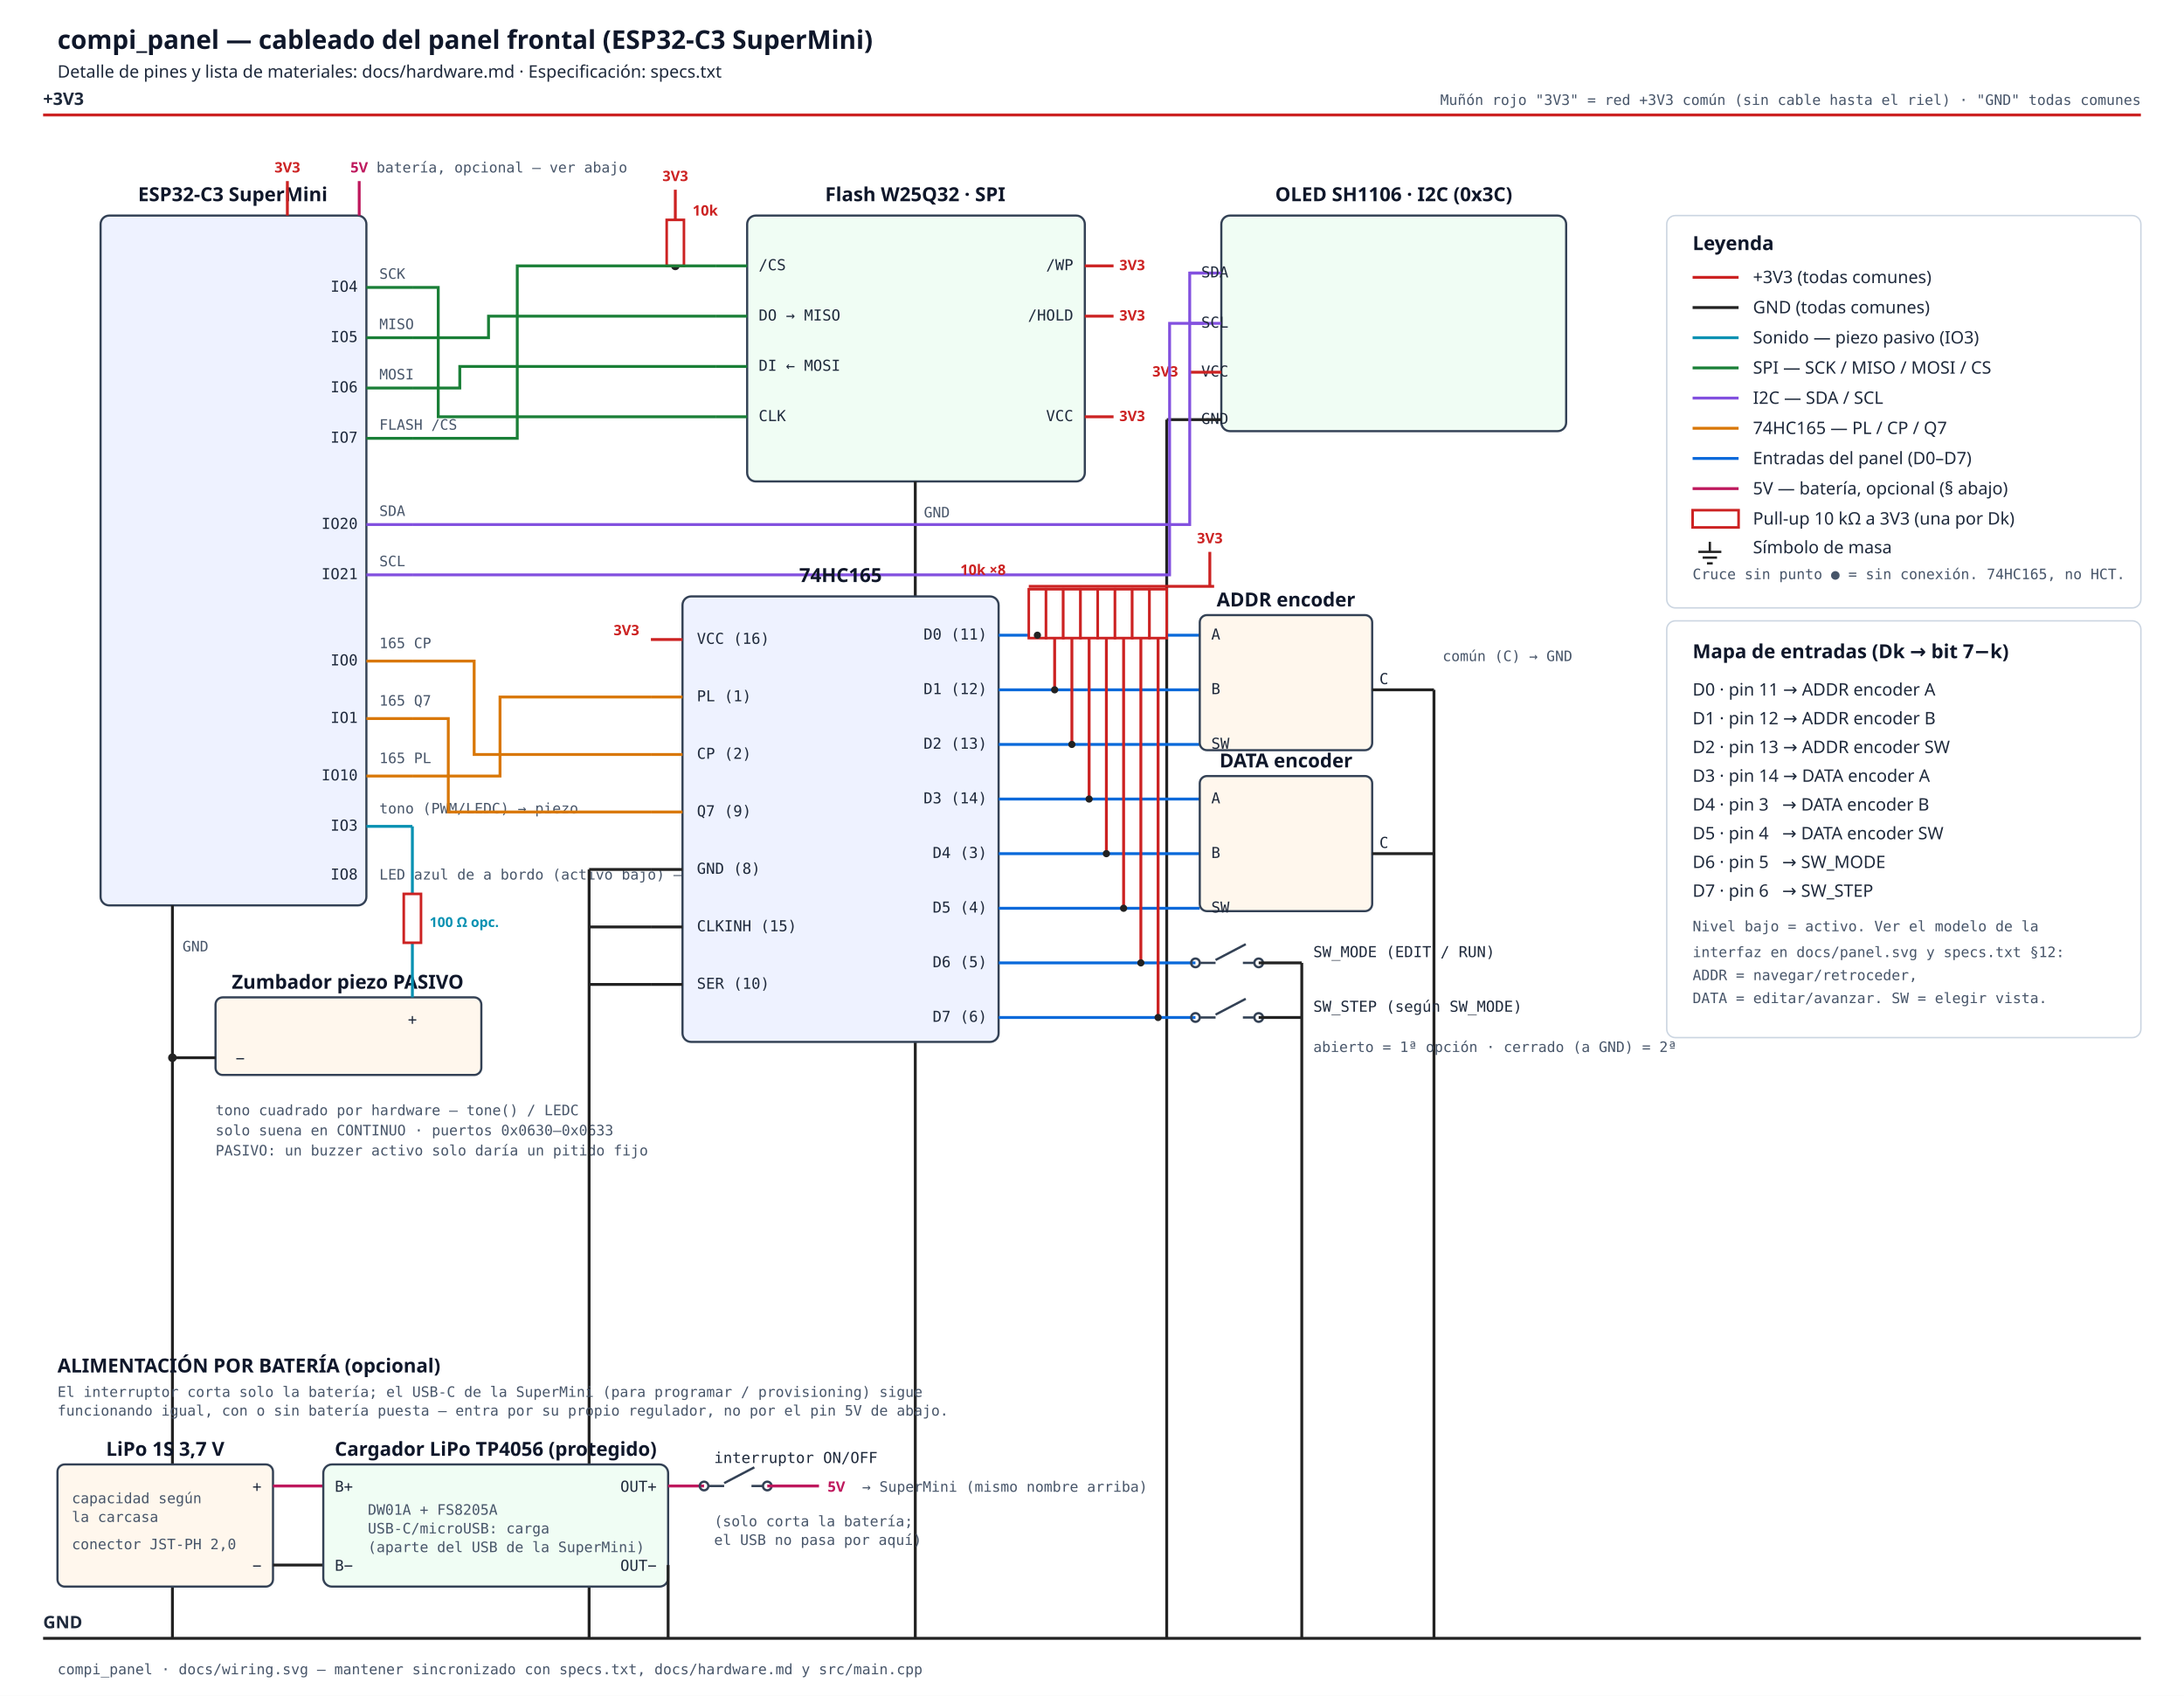
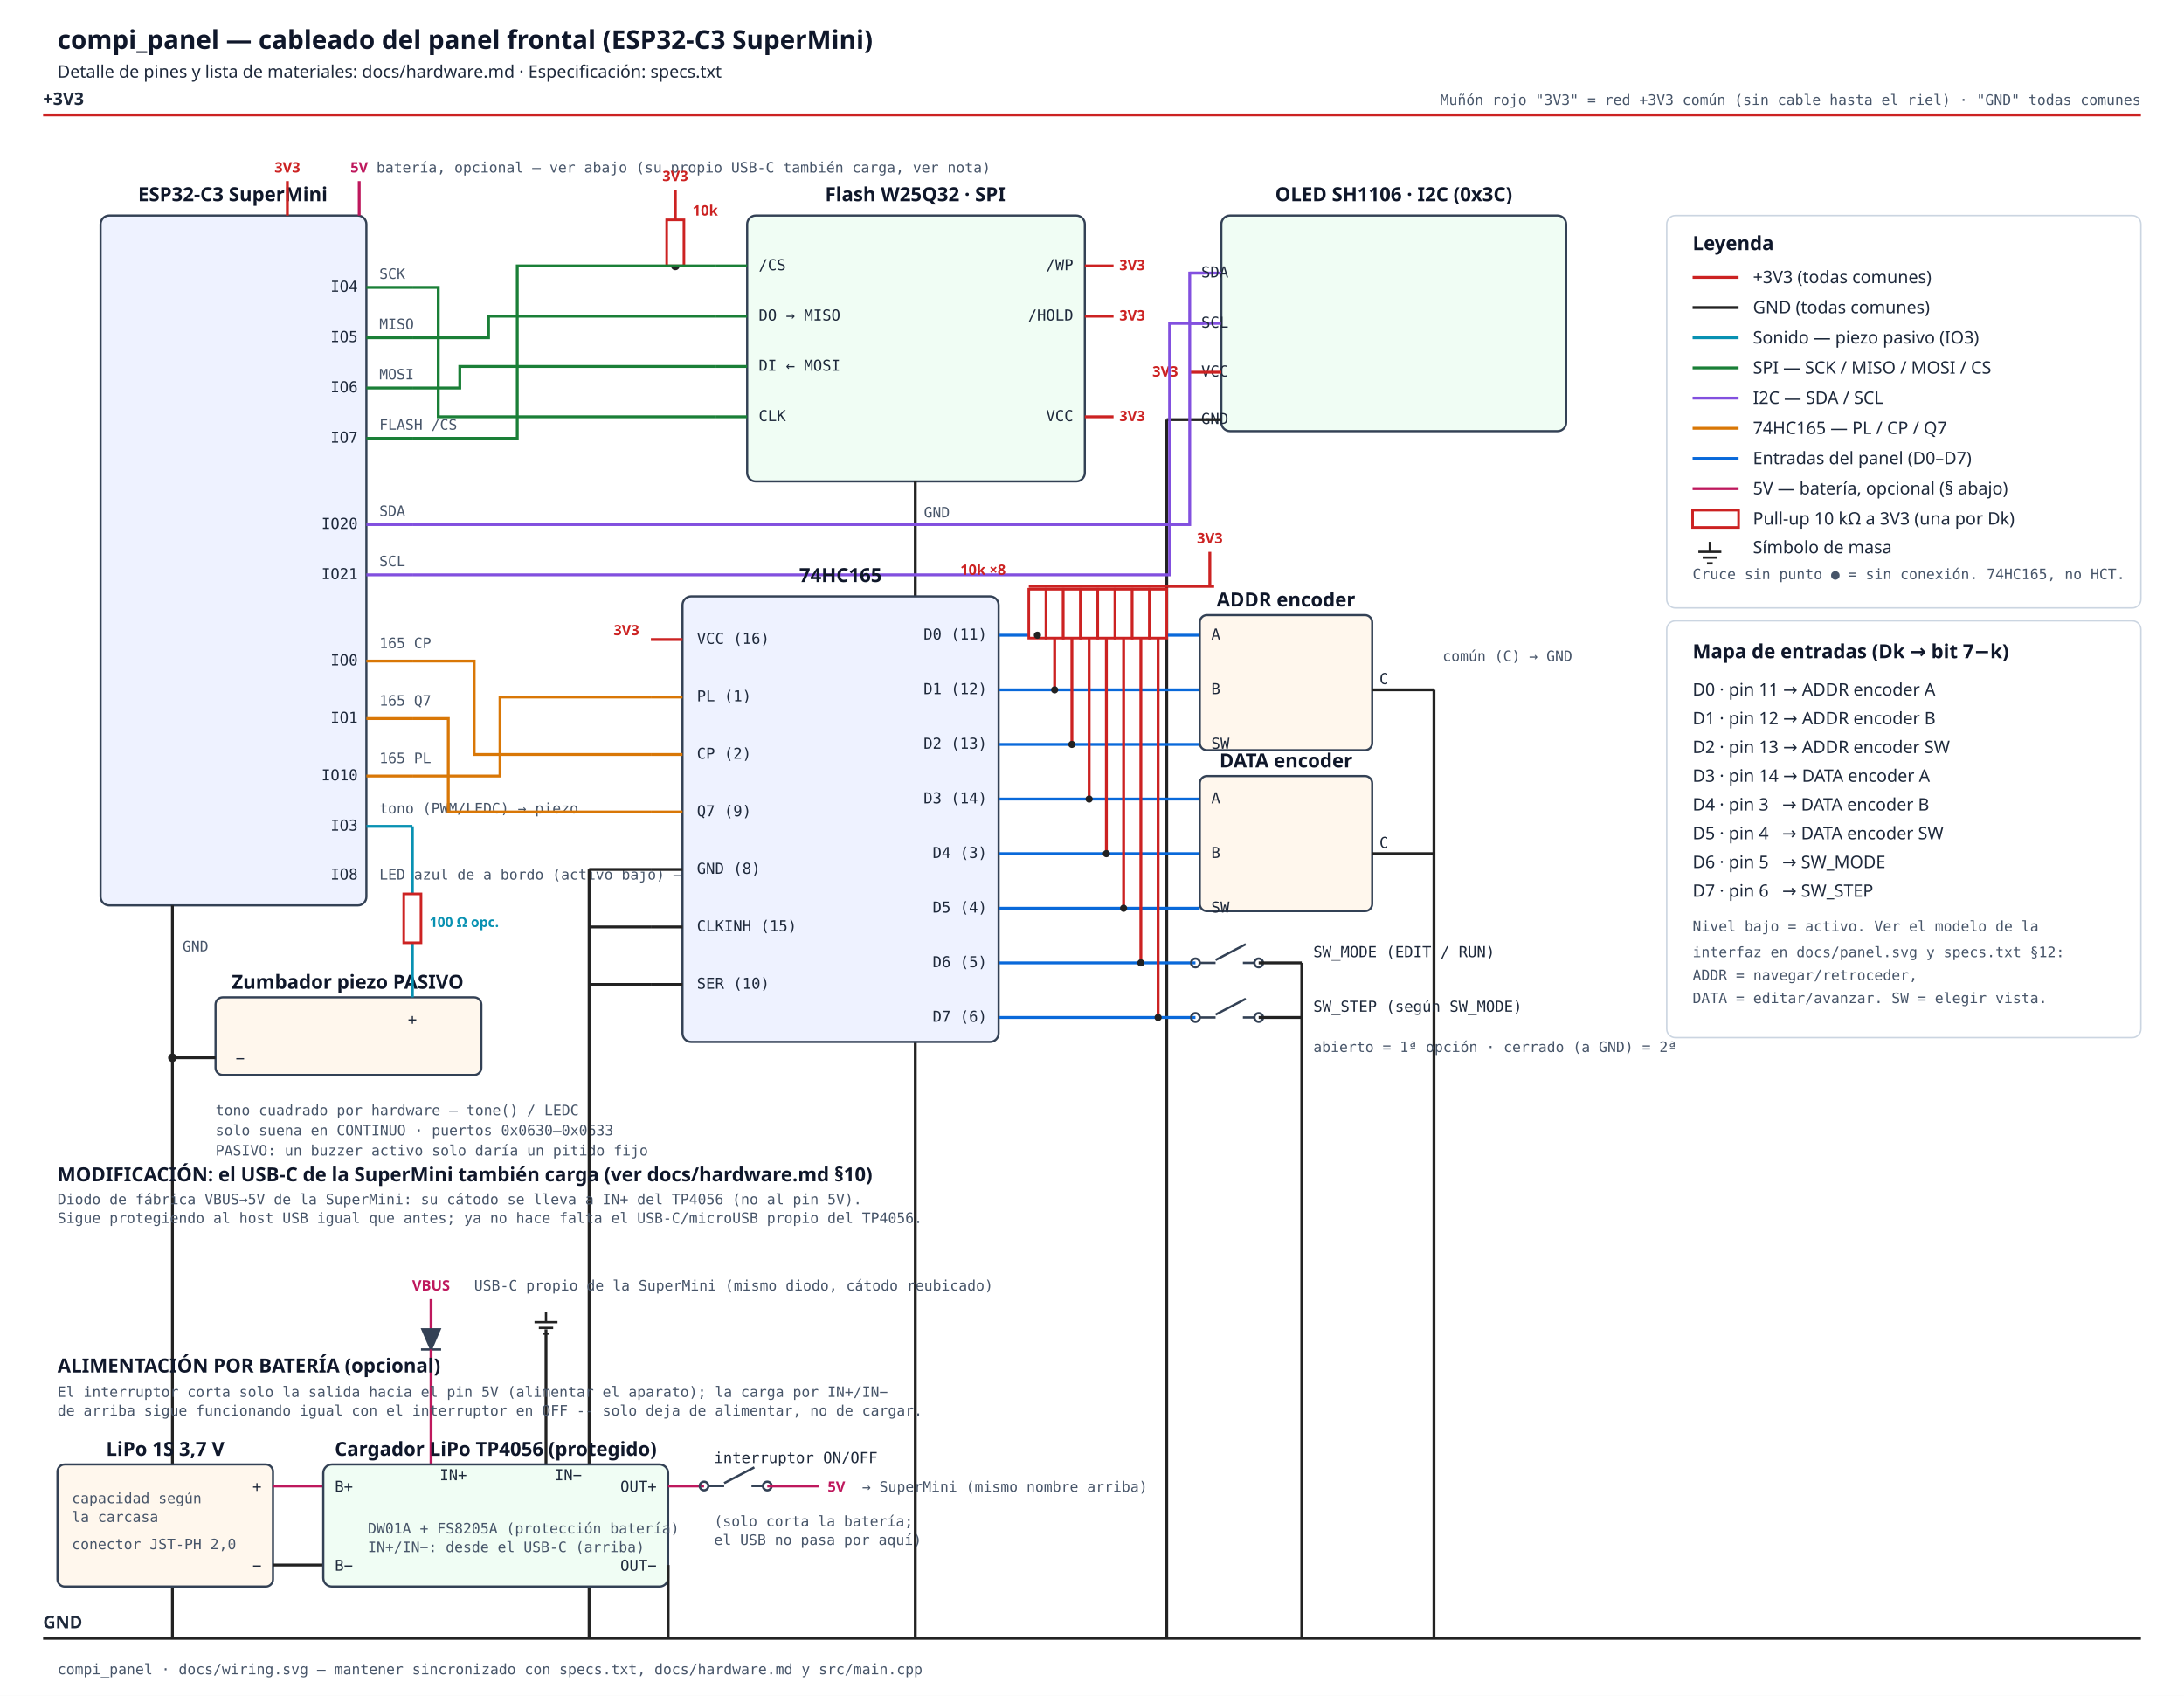
<svg xmlns="http://www.w3.org/2000/svg" xmlns:xlink="http://www.w3.org/1999/xlink" viewBox="0 0 1520 1180" font-family="'Segoe UI',system-ui,sans-serif">
  <rect x="0" y="0" width="1520" height="1180" fill="#ffffff" />
  <defs>
    <g id="gnd" stroke-width="1.6" stroke="#222" fill="none">
      <line x1="0" y1="0" x2="0" y2="7" />
      <line x1="-8" y1="7" x2="8" y2="7" />
      <line x1="-5" y1="11" x2="5" y2="11" />
      <line x1="-2" y1="15" x2="2" y2="15" />
    </g>
    <g id="res">
      <rect x="-6" y="0" width="12" height="34" fill="#ffffff" stroke="#cc2222" stroke-width="1.8" />
    </g>
    <g id="resr">
      <rect x="0" y="-6" width="32" height="12" fill="#ffffff" stroke="#cc2222" stroke-width="1.8" />
+     </g>
+     <g id="diode_v" stroke="#334155" stroke-width="1.6">
+       <polygon points="-6,0 6,0 0,14" fill="#334155" />
+       <line x1="-7" y1="14" x2="7" y2="14" />
    </g>
  </defs>
  <style>
    .wire{fill:none;stroke-width:2}
    .p3{stroke:#cc2222} .gnd{stroke:#222} .spi{stroke:#1a7f37}
    .i2c{stroke:#8250df} .ctl{stroke:#d97706} .in{stroke:#0969da}
    .snd{stroke:#0891b2} .v5{stroke:#be185d}
    .chip{fill:#eef2ff;stroke:#334155;stroke-width:1.5}
    .chip2{fill:#f0fdf4;stroke:#334155;stroke-width:1.5}
    .dev{fill:#fff7ed;stroke:#334155;stroke-width:1.5}
    .pin{font-size:10.5px;font-family:ui-monospace,Consolas,monospace;fill:#1e293b}
    .sig{font-size:10px;font-family:ui-monospace,Consolas,monospace;fill:#475569}
    .lbl{font-size:12px;fill:#1e293b}
    .ttl{font-size:13.5px;font-weight:700;fill:#0f172a}
    .dot{fill:#222} .p3t{fill:#cc2222;font-size:10px;font-weight:600}
    .v5t{fill:#be185d;font-size:10px;font-weight:600}
  </style>
  <text x="40" y="34" font-size="18" font-weight="700" fill="#0f172a">compi_panel — cableado del panel frontal (ESP32-C3 SuperMini)</text>
  <text x="40" y="54" class="lbl" fill="#475569">Detalle de pines y lista de materiales: docs/hardware.md · Especificación: specs.txt</text>
  <line class="wire p3" x1="30" y1="80" x2="1490" y2="80" />
  <text x="30" y="73" class="lbl" fill="#cc2222" font-weight="700">+3V3</text>
  <line class="wire gnd" x1="30" y1="1140" x2="1490" y2="1140" />
  <text x="30" y="1133" class="lbl" font-weight="700">GND</text>
  <text x="1490" y="73" class="sig" text-anchor="end">Muñón rojo "3V3" = red +3V3 común (sin cable hasta el riel) · "GND" todas comunes</text>
  <rect class="chip" x="70" y="150" width="185" height="480" rx="6" />
  <text x="162" y="140" class="ttl" text-anchor="middle">ESP32-C3 SuperMini</text>
  <line class="wire p3" x1="200" y1="150" x2="200" y2="126" />
  <text x="200" y="120" class="p3t" text-anchor="middle">3V3</text>
  <line class="wire v5" x1="250" y1="150" x2="250" y2="126" />
  <text x="250" y="120" class="v5t" text-anchor="middle">5V</text>
-   <text x="262" y="120" class="sig" fill="#be185d">batería, opcional — ver abajo</text>
+   <text x="262" y="120" class="sig" fill="#be185d">batería, opcional — ver abajo (su propio USB-C también carga, ver nota)</text>
  <line class="wire gnd" x1="120" y1="630" x2="120" y2="1140" />
  <text x="127" y="662" class="sig">GND</text>
  <line class="wire spi" x1="255" y1="200" x2="287" y2="200" />
  <text class="pin" x="249" y="203" text-anchor="end">IO4</text>
  <text class="sig" x="264" y="194">SCK</text>
  <line class="wire spi" x1="255" y1="235" x2="287" y2="235" />
  <text class="pin" x="249" y="238" text-anchor="end">IO5</text>
  <text class="sig" x="264" y="229">MISO</text>
  <line class="wire spi" x1="255" y1="270" x2="287" y2="270" />
  <text class="pin" x="249" y="273" text-anchor="end">IO6</text>
  <text class="sig" x="264" y="264">MOSI</text>
  <line class="wire spi" x1="255" y1="305" x2="287" y2="305" />
  <text class="pin" x="249" y="308" text-anchor="end">IO7</text>
  <text class="sig" x="264" y="299">FLASH /CS</text>
  <line class="wire i2c" x1="255" y1="365" x2="287" y2="365" />
  <text class="pin" x="249" y="368" text-anchor="end">IO20</text>
  <text class="sig" x="264" y="359">SDA</text>
  <line class="wire i2c" x1="255" y1="400" x2="287" y2="400" />
  <text class="pin" x="249" y="403" text-anchor="end">IO21</text>
  <text class="sig" x="264" y="394">SCL</text>
  <line class="wire ctl" x1="255" y1="460" x2="287" y2="460" />
  <text class="pin" x="249" y="463" text-anchor="end">IO0</text>
  <text class="sig" x="264" y="451">165 CP</text>
  <line class="wire ctl" x1="255" y1="500" x2="287" y2="500" />
  <text class="pin" x="249" y="503" text-anchor="end">IO1</text>
  <text class="sig" x="264" y="491">165 Q7</text>
  <line class="wire ctl" x1="255" y1="540" x2="287" y2="540" />
  <text class="pin" x="249" y="543" text-anchor="end">IO10</text>
  <text class="sig" x="264" y="531">165 PL</text>
  <line class="wire snd" x1="255" y1="575" x2="287" y2="575" />
  <text class="pin" x="249" y="578" text-anchor="end">IO3</text>
  <text class="sig" x="264" y="566">tono (PWM/LEDC) → piezo</text>
  <text class="pin" x="249" y="612" text-anchor="end">IO8</text>
  <text class="sig" x="264" y="612">LED azul de a bordo (activo bajo) — no hace falta LED externo</text>
  <rect class="chip2" x="520" y="150" width="235" height="185" rx="6" />
  <text x="637" y="140" class="ttl" text-anchor="middle">Flash W25Q32 · SPI</text>
  <line class="wire spi" x1="498" y1="185" x2="520" y2="185" />
  <text class="pin" x="528" y="188">/CS</text>
  <line class="wire spi" x1="498" y1="220" x2="520" y2="220" />
  <text class="pin" x="528" y="223">DO → MISO</text>
  <line class="wire spi" x1="498" y1="255" x2="520" y2="255" />
  <text class="pin" x="528" y="258">DI ← MOSI</text>
  <line class="wire spi" x1="498" y1="290" x2="520" y2="290" />
  <text class="pin" x="528" y="293">CLK</text>
  <text class="pin" x="747" y="188" text-anchor="end">/WP</text>
  <line class="wire p3" x1="755" y1="185" x2="775" y2="185" />
  <text class="p3t" x="779" y="188">3V3</text>
  <text class="pin" x="747" y="223" text-anchor="end">/HOLD</text>
  <line class="wire p3" x1="755" y1="220" x2="775" y2="220" />
  <text class="p3t" x="779" y="223">3V3</text>
  <text class="pin" x="747" y="293" text-anchor="end">VCC</text>
  <line class="wire p3" x1="755" y1="290" x2="775" y2="290" />
  <text class="p3t" x="779" y="293">3V3</text>
  <line class="wire gnd" x1="637" y1="335" x2="637" y2="1140" />
  <text class="sig" x="643" y="360">GND</text>
  <circle class="dot" cx="470" cy="185" r="3" />
  <use xlink:href="#resr" transform="translate(470,185) rotate(-90)" />
  <line class="wire p3" x1="470" y1="153" x2="470" y2="132" />
  <text class="p3t" x="470" y="126" text-anchor="middle">3V3</text>
  <text class="p3t" x="482" y="150">10k</text>
  <path class="wire spi" d="M287,200 H305 V290 H498" />
  <path class="wire spi" d="M287,235 H340 V220 H498" />
  <path class="wire spi" d="M287,270 H320 V255 H498" />
  <path class="wire spi" d="M287,305 H360 V185 H470 H498" />
  <rect class="chip2" x="850" y="150" width="240" height="150" rx="6" />
  <text x="970" y="140" class="ttl" text-anchor="middle">OLED SH1106 · I2C (0x3C)</text>
  <line class="wire i2c" x1="828" y1="190" x2="850" y2="190" />
  <text class="pin" x="836" y="193">SDA</text>
  <line class="wire i2c" x1="828" y1="225" x2="850" y2="225" />
  <text class="pin" x="836" y="228">SCL</text>
  <text class="pin" x="836" y="262">VCC</text>
  <line class="wire p3" x1="828" y1="259" x2="850" y2="259" />
  <text class="p3t" x="802" y="262">3V3</text>
  <text class="pin" x="836" y="295">GND</text>
  <line class="wire gnd" x1="812" y1="292" x2="850" y2="292" />
  <line class="wire gnd" x1="812" y1="292" x2="812" y2="1140" />
  <path class="wire i2c" d="M287,365 H828 V190 H838" />
  <path class="wire i2c" d="M287,400 H814 V225 H838" />
  <rect class="dev" x="150" y="694" width="185" height="54" rx="5" />
  <text x="242" y="688" class="ttl" text-anchor="middle" font-size="12">Zumbador piezo PASIVO</text>
  <text class="pin" x="287" y="713" text-anchor="middle">+</text>
  <text class="pin" x="164" y="740">−</text>
  <path class="wire snd" d="M287,575 V622 M287,656 V694" />
  <use xlink:href="#res" transform="translate(287,622)" />
  <text x="299" y="645" font-size="9.5" font-weight="600" fill="#0891b2">100 Ω opc.</text>
  <path class="wire gnd" d="M150,736 H120" />
  <circle class="dot" cx="120" cy="736" r="3" />
  <text class="sig" x="150" y="776">tono cuadrado por hardware — tone() / LEDC</text>
  <text class="sig" x="150" y="790">solo suena en CONTINUO · puertos 0x0630–0x0633</text>
  <text class="sig" x="150" y="804">PASIVO: un buzzer activo solo daría un pitido fijo</text>
  <rect class="chip" x="475" y="415" width="220" height="310" rx="6" />
  <text x="585" y="405" class="ttl" text-anchor="middle">74HC165</text>
  <text class="pin" x="485" y="448">VCC (16)</text>
  <line class="wire p3" x1="453" y1="445" x2="475" y2="445" />
  <text class="p3t" x="427" y="442">3V3</text>
  <line class="wire ctl" x1="453" y1="485" x2="475" y2="485" />
  <text class="pin" x="485" y="488">PL (1)</text>
  <line class="wire ctl" x1="453" y1="525" x2="475" y2="525" />
  <text class="pin" x="485" y="528">CP (2)</text>
  <line class="wire ctl" x1="453" y1="565" x2="475" y2="565" />
  <text class="pin" x="485" y="568">Q7 (9)</text>
  <text class="pin" x="485" y="608">GND (8)</text>
  <line class="wire gnd" x1="453" y1="605" x2="475" y2="605" />
  <text class="pin" x="485" y="648">CLKINH (15)</text>
  <line class="wire gnd" x1="453" y1="645" x2="475" y2="645" />
  <text class="pin" x="485" y="688">SER (10)</text>
  <line class="wire gnd" x1="453" y1="685" x2="475" y2="685" />
  <line class="wire gnd" x1="453" y1="605" x2="410" y2="605" />
  <line class="wire gnd" x1="453" y1="645" x2="410" y2="645" />
  <line class="wire gnd" x1="453" y1="685" x2="410" y2="685" />
  <line class="wire gnd" x1="410" y1="605" x2="410" y2="1140" />
  <path class="wire ctl" d="M287,460 H330 V525 H453" />
  <path class="wire ctl" d="M287,500 H312 V565 H453" />
  <path class="wire ctl" d="M287,540 H348 V485 H453" />
  <g class="pin" text-anchor="end">
    <text x="687" y="445">D0 (11)</text>
    <text x="687" y="483">D1 (12)</text>
    <text x="687" y="521">D2 (13)</text>
    <text x="687" y="559">D3 (14)</text>
    <text x="687" y="597">D4 (3)</text>
    <text x="687" y="635">D5 (4)</text>
    <text x="687" y="673">D6 (5)</text>
    <text x="687" y="711">D7 (6)</text>
  </g>
  <line class="wire in" x1="695" y1="442" x2="835" y2="442" />
  <line class="wire in" x1="695" y1="480" x2="835" y2="480" />
  <line class="wire in" x1="695" y1="518" x2="835" y2="518" />
  <line class="wire in" x1="695" y1="556" x2="835" y2="556" />
  <line class="wire in" x1="695" y1="594" x2="835" y2="594" />
  <line class="wire in" x1="695" y1="632" x2="835" y2="632" />
  <line class="wire in" x1="695" y1="670" x2="832" y2="670" />
  <line class="wire in" x1="695" y1="708" x2="832" y2="708" />
  <line class="wire p3" x1="716" y1="408" x2="845" y2="408" />
  <line class="wire p3" x1="842" y1="408" x2="842" y2="384" />
  <text class="p3t" x="842" y="378" text-anchor="middle">3V3</text>
  <g>
    <use xlink:href="#res" transform="translate(722,410)" />
    <line class="wire p3" x1="722" y1="444" x2="722" y2="442" />
    <circle class="dot" cx="722" cy="442" r="2.5" />
    <use xlink:href="#res" transform="translate(734,410)" />
    <line class="wire p3" x1="734" y1="444" x2="734" y2="480" />
    <circle class="dot" cx="734" cy="480" r="2.5" />
    <use xlink:href="#res" transform="translate(746,410)" />
    <line class="wire p3" x1="746" y1="444" x2="746" y2="518" />
    <circle class="dot" cx="746" cy="518" r="2.5" />
    <use xlink:href="#res" transform="translate(758,410)" />
    <line class="wire p3" x1="758" y1="444" x2="758" y2="556" />
    <circle class="dot" cx="758" cy="556" r="2.5" />
    <use xlink:href="#res" transform="translate(770,410)" />
    <line class="wire p3" x1="770" y1="444" x2="770" y2="594" />
    <circle class="dot" cx="770" cy="594" r="2.5" />
    <use xlink:href="#res" transform="translate(782,410)" />
    <line class="wire p3" x1="782" y1="444" x2="782" y2="632" />
    <circle class="dot" cx="782" cy="632" r="2.5" />
    <use xlink:href="#res" transform="translate(794,410)" />
    <line class="wire p3" x1="794" y1="444" x2="794" y2="670" />
    <circle class="dot" cx="794" cy="670" r="2.5" />
    <use xlink:href="#res" transform="translate(806,410)" />
    <line class="wire p3" x1="806" y1="444" x2="806" y2="708" />
    <circle class="dot" cx="806" cy="708" r="2.5" />
  </g>
  <text class="p3t" x="700" y="400" text-anchor="end">10k ×8</text>
  <rect class="dev" x="835" y="428" width="120" height="94" rx="5" />
  <text x="895" y="422" class="ttl" text-anchor="middle" font-size="12">ADDR encoder</text>
  <text class="pin" x="843" y="445">A</text>
  <text class="pin" x="843" y="483">B</text>
  <text class="pin" x="843" y="521">SW</text>
  <line class="wire gnd" x1="955" y1="480" x2="998" y2="480" />
  <text class="pin" x="960" y="476">C</text>
  <rect class="dev" x="835" y="540" width="120" height="94" rx="5" />
  <text x="895" y="534" class="ttl" text-anchor="middle" font-size="12">DATA encoder</text>
  <text class="pin" x="843" y="559">A</text>
  <text class="pin" x="843" y="597">B</text>
  <text class="pin" x="843" y="635">SW</text>
  <line class="wire gnd" x1="955" y1="594" x2="998" y2="594" />
  <text class="pin" x="960" y="590">C</text>
  <line class="wire gnd" x1="998" y1="480" x2="998" y2="1140" />
  <text class="sig" x="1004" y="460">común (C) → GND</text>
  <g stroke="#334155" stroke-width="1.6" fill="none">
    <g transform="translate(832,670)">
      <circle cx="0" cy="0" r="3" />
      <circle cx="44" cy="0" r="3" />
      <line x1="3" y1="0" x2="14" y2="0" />
      <line x1="33" y1="0" x2="41" y2="0" />
      <line x1="14" y1="-2" x2="35" y2="-13" />
    </g>
    <g transform="translate(832,708)">
      <circle cx="0" cy="0" r="3" />
      <circle cx="44" cy="0" r="3" />
      <line x1="3" y1="0" x2="14" y2="0" />
      <line x1="33" y1="0" x2="41" y2="0" />
      <line x1="14" y1="-2" x2="35" y2="-13" />
    </g>
  </g>
  <line class="wire gnd" x1="876" y1="670" x2="906" y2="670" />
  <line class="wire gnd" x1="876" y1="708" x2="906" y2="708" />
  <line class="wire gnd" x1="906" y1="670" x2="906" y2="1140" />
  <text class="pin" x="914" y="666">SW_MODE  (EDIT / RUN)</text>
  <text class="pin" x="914" y="704">SW_STEP  (según SW_MODE)</text>
  <text class="sig" x="914" y="732">abierto = 1ª opción · cerrado (a GND) = 2ª</text>
+   <text x="40" y="822" class="ttl" font-size="12.5">MODIFICACIÓN: el USB-C de la SuperMini también carga (ver docs/hardware.md §10)</text>
+   <text x="40" y="838" class="sig">Diodo de fábrica VBUS→5V de la SuperMini: su cátodo se lleva a IN+ del TP4056 (no al pin 5V).</text>
+   <text x="40" y="851" class="sig">Sigue protegiendo al host USB igual que antes; ya no hace falta el USB-C/microUSB propio del TP4056.</text>
+   <text x="300" y="898" class="v5t" text-anchor="middle">VBUS</text>
+   <text x="330" y="898" class="sig" fill="#be185d">USB-C propio de la SuperMini (mismo diodo, cátodo reubicado)</text>
+   <line class="wire v5" x1="300" y1="904" x2="300" y2="925" />
+   <use xlink:href="#diode_v" transform="translate(300,925)" />
+   <line class="wire v5" x1="300" y1="939" x2="300" y2="1019" />
+   <use xlink:href="#gnd" transform="translate(380,913)" />
+   <line class="wire gnd" x1="380" y1="925" x2="380" y2="1019" />
  <text x="40" y="955" class="ttl">ALIMENTACIÓN POR BATERÍA (opcional)</text>
-   <text x="40" y="972" class="sig">El interruptor corta solo la batería; el USB-C de la SuperMini (para programar / provisioning) sigue</text>
-   <text x="40" y="985" class="sig">funcionando igual, con o sin batería puesta — entra por su propio regulador, no por el pin 5V de abajo.</text>
+   <text x="40" y="972" class="sig">El interruptor corta solo la salida hacia el pin 5V (alimentar el aparato); la carga por IN+/IN−</text>
+   <text x="40" y="985" class="sig">de arriba sigue funcionando igual con el interruptor en OFF -- solo deja de alimentar, no de cargar.</text>
  <rect class="dev" x="40" y="1019" width="150" height="85" rx="5" />
  <text x="115" y="1013" class="ttl" text-anchor="middle" font-size="12">LiPo 1S 3,7 V</text>
  <text class="sig" x="50" y="1046">capacidad según</text>
  <text class="sig" x="50" y="1059">la carcasa</text>
  <text class="sig" x="50" y="1078">conector JST-PH 2,0</text>
  <text class="pin" x="182" y="1038" text-anchor="end">+</text>
  <text class="pin" x="182" y="1093" text-anchor="end">−</text>
  <line class="wire v5" x1="190" y1="1034" x2="225" y2="1034" />
  <line class="wire gnd" x1="190" y1="1089" x2="225" y2="1089" />
  <rect class="chip2" x="225" y="1019" width="240" height="85" rx="6" />
  <text x="345" y="1013" class="ttl" text-anchor="middle" font-size="12">Cargador LiPo TP4056 (protegido)</text>
+   <text class="pin" x="306" y="1030">IN+</text>
+   <text class="pin" x="386" y="1030">IN−</text>
  <text class="pin" x="233" y="1038">B+</text>
  <text class="pin" x="233" y="1093">B−</text>
-   <text class="sig" x="256" y="1054">DW01A + FS8205A</text>
-   <text class="sig" x="256" y="1067">USB-C/microUSB: carga</text>
-   <text class="sig" x="256" y="1080">(aparte del USB de la SuperMini)</text>
+   <text class="sig" x="256" y="1067">DW01A + FS8205A (protección batería)</text>
+   <text class="sig" x="256" y="1080">IN+/IN−: desde el USB-C (arriba)</text>
  <text class="pin" x="457" y="1038" text-anchor="end">OUT+</text>
  <text class="pin" x="457" y="1093" text-anchor="end">OUT−</text>
  <line class="wire v5" x1="465" y1="1034" x2="490" y2="1034" />
  <line class="wire gnd" x1="465" y1="1089" x2="465" y2="1140" />
  <g stroke="#334155" stroke-width="1.6" fill="none">
    <g transform="translate(490,1034)">
      <circle cx="0" cy="0" r="3" />
      <circle cx="44" cy="0" r="3" />
      <line x1="3" y1="0" x2="14" y2="0" />
      <line x1="33" y1="0" x2="41" y2="0" />
      <line x1="14" y1="-2" x2="35" y2="-13" />
    </g>
  </g>
  <text class="pin" x="497" y="1018">interruptor ON/OFF</text>
  <text class="sig" x="497" y="1062">(solo corta la batería;</text>
  <text class="sig" x="497" y="1075">el USB no pasa por aquí)</text>
  <line class="wire v5" x1="534" y1="1034" x2="570" y2="1034" />
  <text class="v5t" x="576" y="1038">5V</text>
  <text class="sig" x="600" y="1038" fill="#be185d">→ SuperMini (mismo nombre arriba)</text>
  <rect x="1160" y="150" width="330" height="273" rx="6" fill="#ffffff" stroke="#cbd5e1" />
  <text x="1178" y="174" class="ttl">Leyenda</text>
  <g class="lbl">
    <line class="wire p3" x1="1178" y1="193" x2="1210" y2="193" />
    <text x="1220" y="197">+3V3 (todas comunes)</text>
    <line class="wire gnd" x1="1178" y1="214" x2="1210" y2="214" />
    <text x="1220" y="218">GND (todas comunes)</text>
    <line class="wire snd" x1="1178" y1="235" x2="1210" y2="235" />
    <text x="1220" y="239">Sonido — piezo pasivo (IO3)</text>
    <line class="wire spi" x1="1178" y1="256" x2="1210" y2="256" />
    <text x="1220" y="260">SPI — SCK / MISO / MOSI / CS</text>
    <line class="wire i2c" x1="1178" y1="277" x2="1210" y2="277" />
    <text x="1220" y="281">I2C — SDA / SCL</text>
    <line class="wire ctl" x1="1178" y1="298" x2="1210" y2="298" />
    <text x="1220" y="302">74HC165 — PL / CP / Q7</text>
    <line class="wire in" x1="1178" y1="319" x2="1210" y2="319" />
    <text x="1220" y="323">Entradas del panel (D0–D7)</text>
    <line class="wire v5" x1="1178" y1="340" x2="1210" y2="340" />
    <text x="1220" y="344">5V — batería, opcional (§ abajo)</text>
  </g>
  <use xlink:href="#resr" transform="translate(1178,361)" />
  <text x="1220" y="365" class="lbl">Pull-up 10 kΩ a 3V3 (una por Dk)</text>
  <use xlink:href="#gnd" transform="translate(1190,377)" />
  <text x="1220" y="385" class="lbl">Símbolo de masa</text>
  <text x="1178" y="403" class="sig" font-size="11">Cruce sin punto ● = sin conexión. 74HC165, no HCT.</text>
  <rect x="1160" y="432" width="330" height="290" rx="6" fill="#ffffff" stroke="#cbd5e1" />
  <text x="1178" y="458" class="ttl">Mapa de entradas (Dk → bit 7−k)</text>
  <g class="lbl" font-size="11.5">
    <text x="1178" y="484">D0 · pin 11 → ADDR encoder A</text>
    <text x="1178" y="504">D1 · pin 12 → ADDR encoder B</text>
    <text x="1178" y="524">D2 · pin 13 → ADDR encoder SW</text>
    <text x="1178" y="544">D3 · pin 14 → DATA encoder A</text>
    <text x="1178" y="564">D4 · pin 3   → DATA encoder B</text>
    <text x="1178" y="584">D5 · pin 4   → DATA encoder SW</text>
    <text x="1178" y="604">D6 · pin 5   → SW_MODE</text>
    <text x="1178" y="624">D7 · pin 6   → SW_STEP</text>
  </g>
  <g class="sig">
    <text x="1178" y="648">Nivel bajo = activo. Ver el modelo de la</text>
    <text x="1178" y="666">interfaz en docs/panel.svg y specs.txt §12:</text>
    <text x="1178" y="682">ADDR = navegar/retroceder,</text>
    <text x="1178" y="698">DATA = editar/avanzar. SW = elegir vista.</text>
  </g>
  <text x="40" y="1165" class="sig" font-size="11">compi_panel · docs/wiring.svg — mantener sincronizado con specs.txt, docs/hardware.md y src/main.cpp</text>
</svg>
